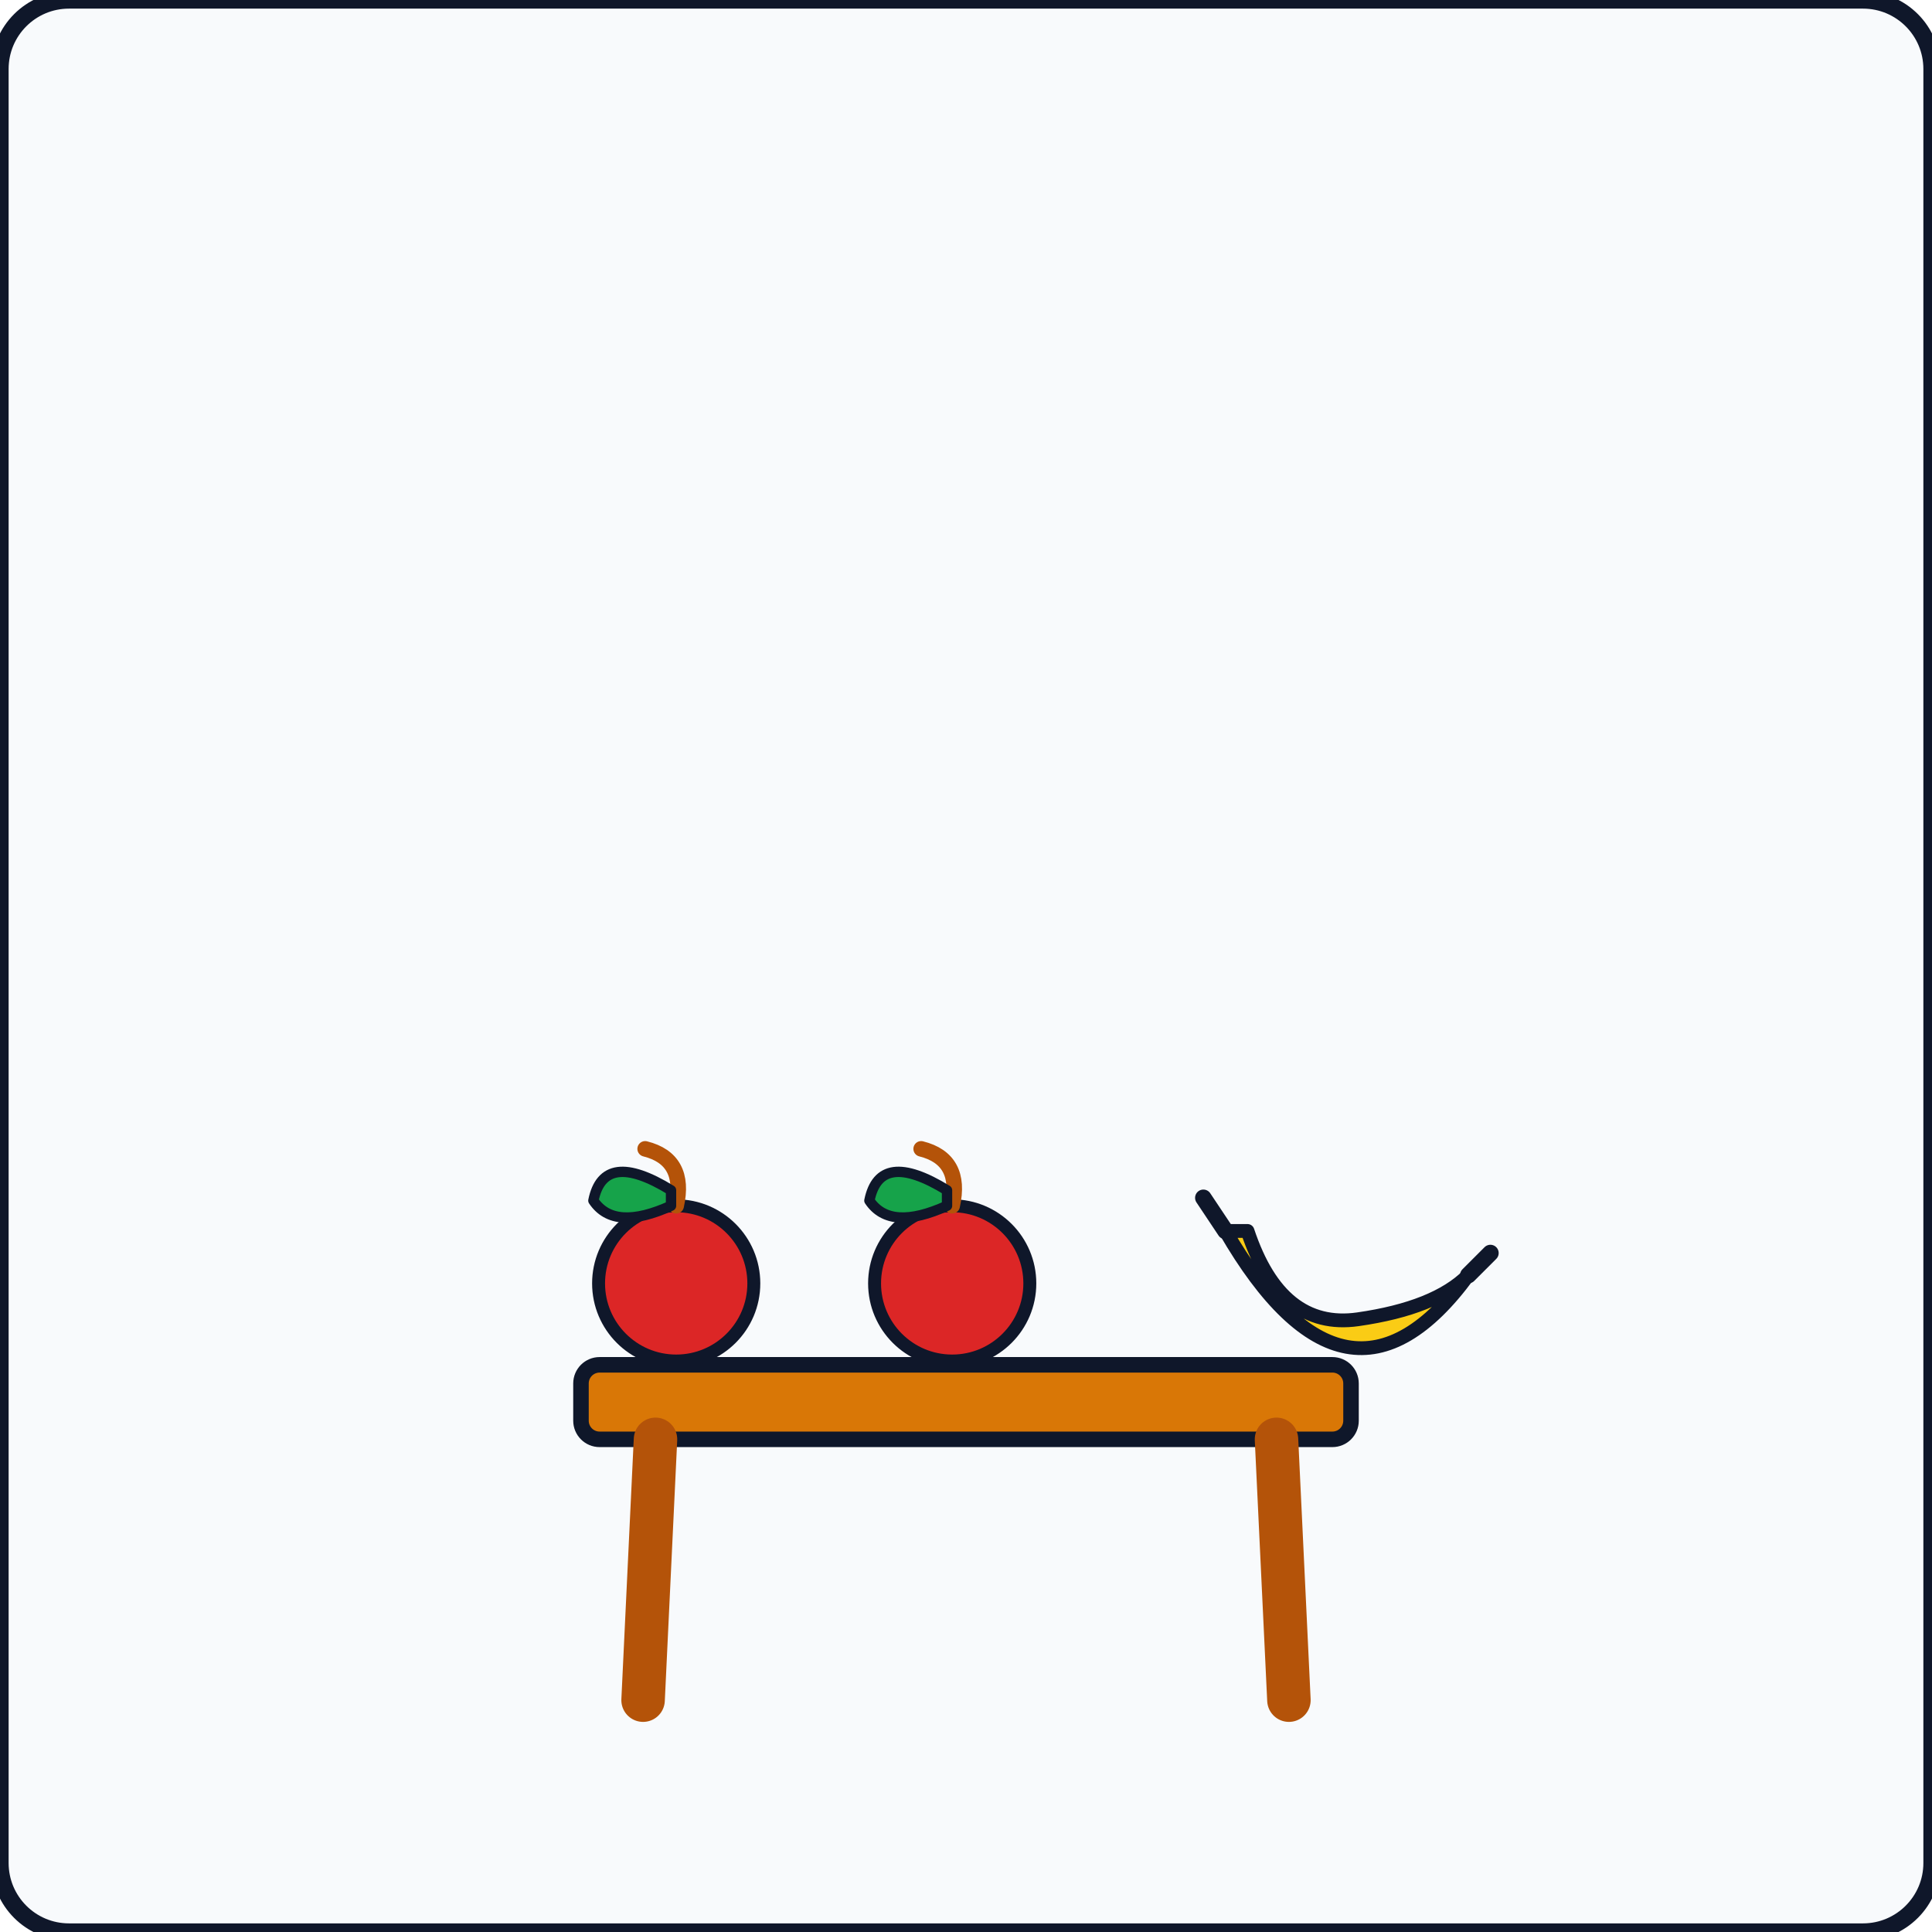
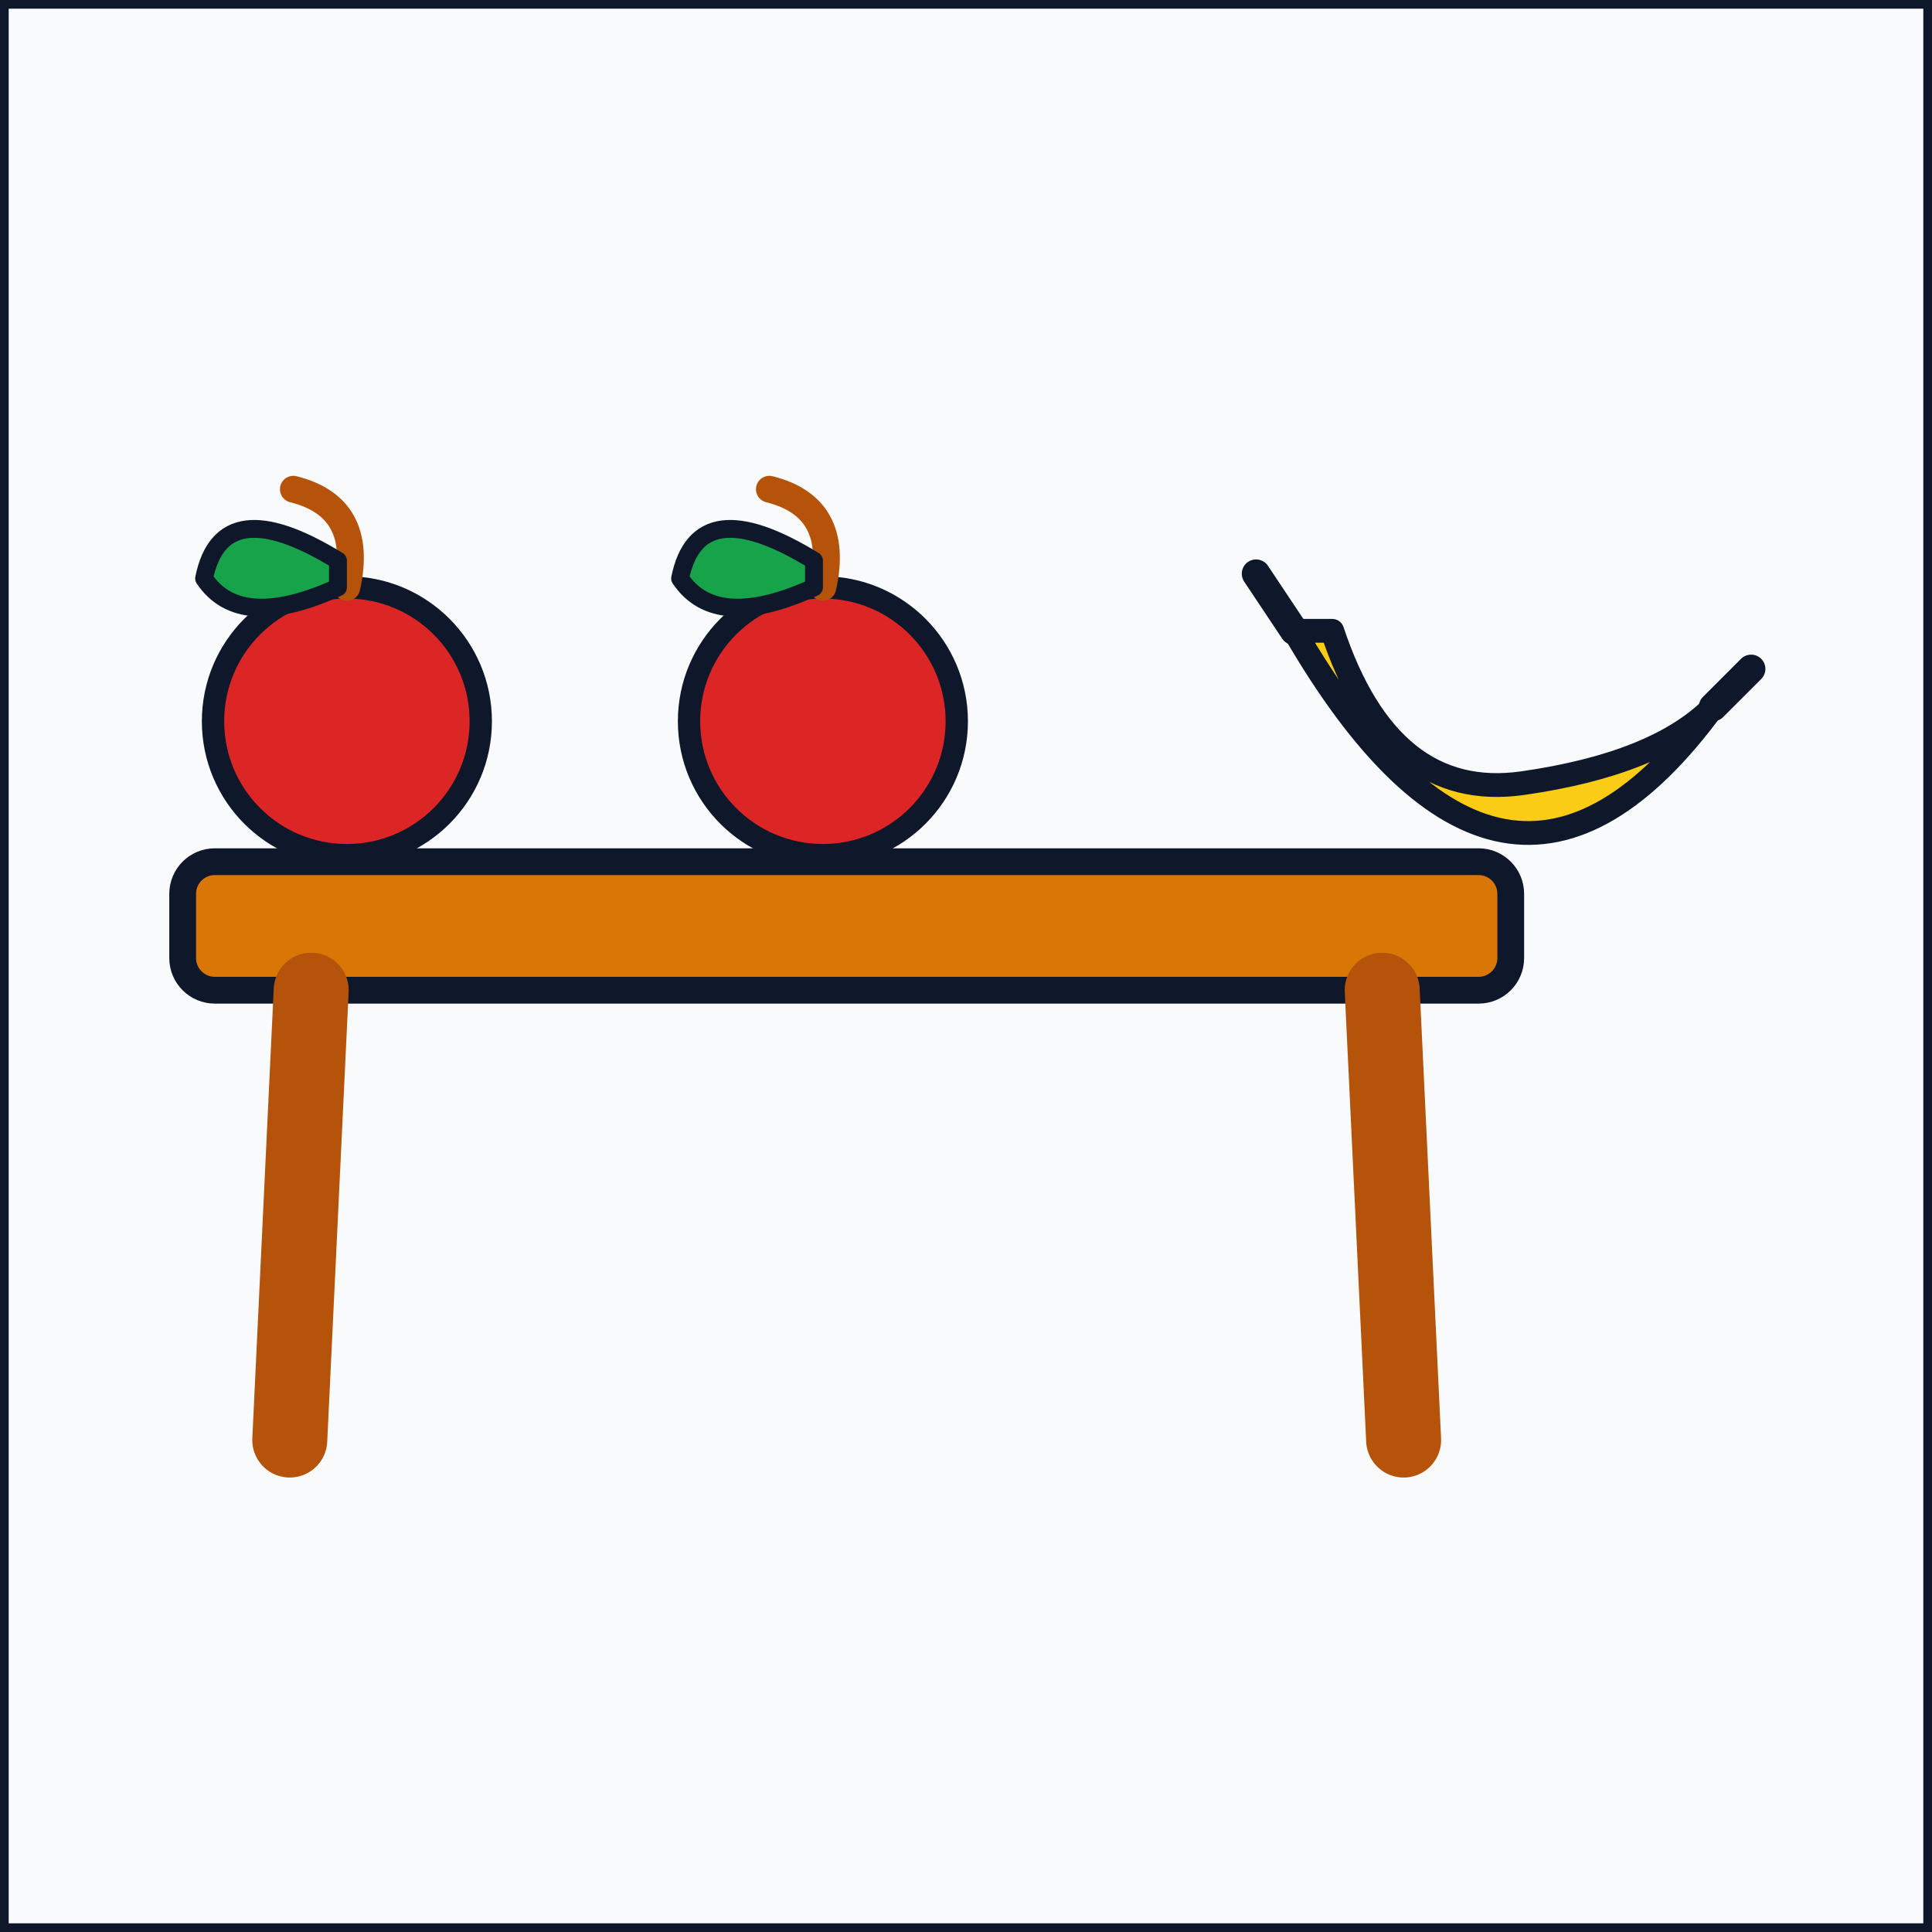
- <svg xmlns="http://www.w3.org/2000/svg" viewBox="0 0 280 280" width="280" height="280" role="img">
-   <rect x="0" y="0" width="280" height="280" rx="10" fill="#F8FAFC" />
-   <g transform="translate(140 246)">
-     <g transform="translate(0 -41)">
-       <g transform="translate(0 0) scale(0.9)">
-         <rect x="-62" y="-8" width="124" height="12" rx="3" fill="#D97706" stroke="#0F172A" stroke-width="2.5" stroke-linecap="round" stroke-linejoin="round" />
-         <path d="M -50 4 L -52 46 M 50 4 L 52 46" fill="none" stroke="#B45309" stroke-width="7" stroke-linecap="round" />
-       </g>
-     </g>
-     <g transform="translate(-42 -60)">
-       <g transform="translate(0 0) scale(0.75)">
-         <circle cx="0" cy="0" r="15" fill="#DC2626" stroke="#0F172A" stroke-width="2.5" stroke-linecap="round" stroke-linejoin="round" />
-         <path d="M 0 -15 Q 2 -24 -6 -26" fill="none" stroke="#B45309" stroke-width="3" stroke-linecap="round" />
-         <path d="M -1 -18 Q -14 -26 -16 -16 Q -12 -10 -1 -15 Z" fill="#16A34A" stroke="#0F172A" stroke-width="2" stroke-linecap="round" stroke-linejoin="round" />
-       </g>
-     </g>
-     <g transform="translate(-2 -60)">
-       <g transform="translate(0 0) scale(0.75)">
-         <circle cx="0" cy="0" r="15" fill="#DC2626" stroke="#0F172A" stroke-width="2.5" stroke-linecap="round" stroke-linejoin="round" />
-         <path d="M 0 -15 Q 2 -24 -6 -26" fill="none" stroke="#B45309" stroke-width="3" stroke-linecap="round" />
-         <path d="M -1 -18 Q -14 -26 -16 -16 Q -12 -10 -1 -15 Z" fill="#16A34A" stroke="#0F172A" stroke-width="2" stroke-linecap="round" stroke-linejoin="round" />
-       </g>
-     </g>
-     <g transform="translate(52 -58)">
-       <g transform="translate(0 0) scale(0.8)">
-         <path d="M -18 -12 Q 4 26 26 -4 Q 20 2 6 4 Q -8 6 -14 -12 Z" fill="#FACC15" stroke="#0F172A" stroke-width="2.5" stroke-linecap="round" stroke-linejoin="round" />
-         <path d="M -18 -12 L -22 -18" fill="none" stroke="#0F172A" stroke-width="3" stroke-linecap="round" />
-         <path d="M 26 -4 L 30 -8" fill="none" stroke="#0F172A" stroke-width="3" stroke-linecap="round" />
-       </g>
+ <svg xmlns="http://www.w3.org/2000/svg" viewBox="-71.15 -120.61 162.35 162.35" width="280" height="280" preserveAspectRatio="xMidYMid meet" role="img">
+   <rect x="-71.15" y="-120.61" width="162.35" height="162.35" fill="#F8FAFC" />
+   <g transform="translate(0 -41)">
+     <g transform="translate(0 0) scale(0.9)">
+       <rect x="-62" y="-8" width="124" height="12" rx="3" fill="#D97706" stroke="#0F172A" stroke-width="2.5" stroke-linecap="round" stroke-linejoin="round" />
+       <path d="M -50 4 L -52 46 M 50 4 L 52 46" fill="none" stroke="#B45309" stroke-width="7" stroke-linecap="round" />
    </g>
  </g>
-   <rect x="0" y="0" width="280" height="280" rx="10" fill="none" stroke="#0F172A" stroke-width="2.5" />
+   <g transform="translate(-42 -60)">
+     <g transform="translate(0 0) scale(0.75)">
+       <circle cx="0" cy="0" r="15" fill="#DC2626" stroke="#0F172A" stroke-width="2.5" stroke-linecap="round" stroke-linejoin="round" />
+       <path d="M 0 -15 Q 2 -24 -6 -26" fill="none" stroke="#B45309" stroke-width="3" stroke-linecap="round" />
+       <path d="M -1 -18 Q -14 -26 -16 -16 Q -12 -10 -1 -15 Z" fill="#16A34A" stroke="#0F172A" stroke-width="2" stroke-linecap="round" stroke-linejoin="round" />
+     </g>
+   </g>
+   <g transform="translate(-2 -60)">
+     <g transform="translate(0 0) scale(0.75)">
+       <circle cx="0" cy="0" r="15" fill="#DC2626" stroke="#0F172A" stroke-width="2.5" stroke-linecap="round" stroke-linejoin="round" />
+       <path d="M 0 -15 Q 2 -24 -6 -26" fill="none" stroke="#B45309" stroke-width="3" stroke-linecap="round" />
+       <path d="M -1 -18 Q -14 -26 -16 -16 Q -12 -10 -1 -15 Z" fill="#16A34A" stroke="#0F172A" stroke-width="2" stroke-linecap="round" stroke-linejoin="round" />
+     </g>
+   </g>
+   <g transform="translate(52 -58)">
+     <g transform="translate(0 0) scale(0.8)">
+       <path d="M -18 -12 Q 4 26 26 -4 Q 20 2 6 4 Q -8 6 -14 -12 Z" fill="#FACC15" stroke="#0F172A" stroke-width="2.5" stroke-linecap="round" stroke-linejoin="round" />
+       <path d="M -18 -12 L -22 -18" fill="none" stroke="#0F172A" stroke-width="3" stroke-linecap="round" />
+       <path d="M 26 -4 L 30 -8" fill="none" stroke="#0F172A" stroke-width="3" stroke-linecap="round" />
+     </g>
+   </g>
+   <rect x="-71.15" y="-120.61" width="162.35" height="162.35" fill="none" stroke="#0F172A" stroke-width="1.46" />
</svg>
